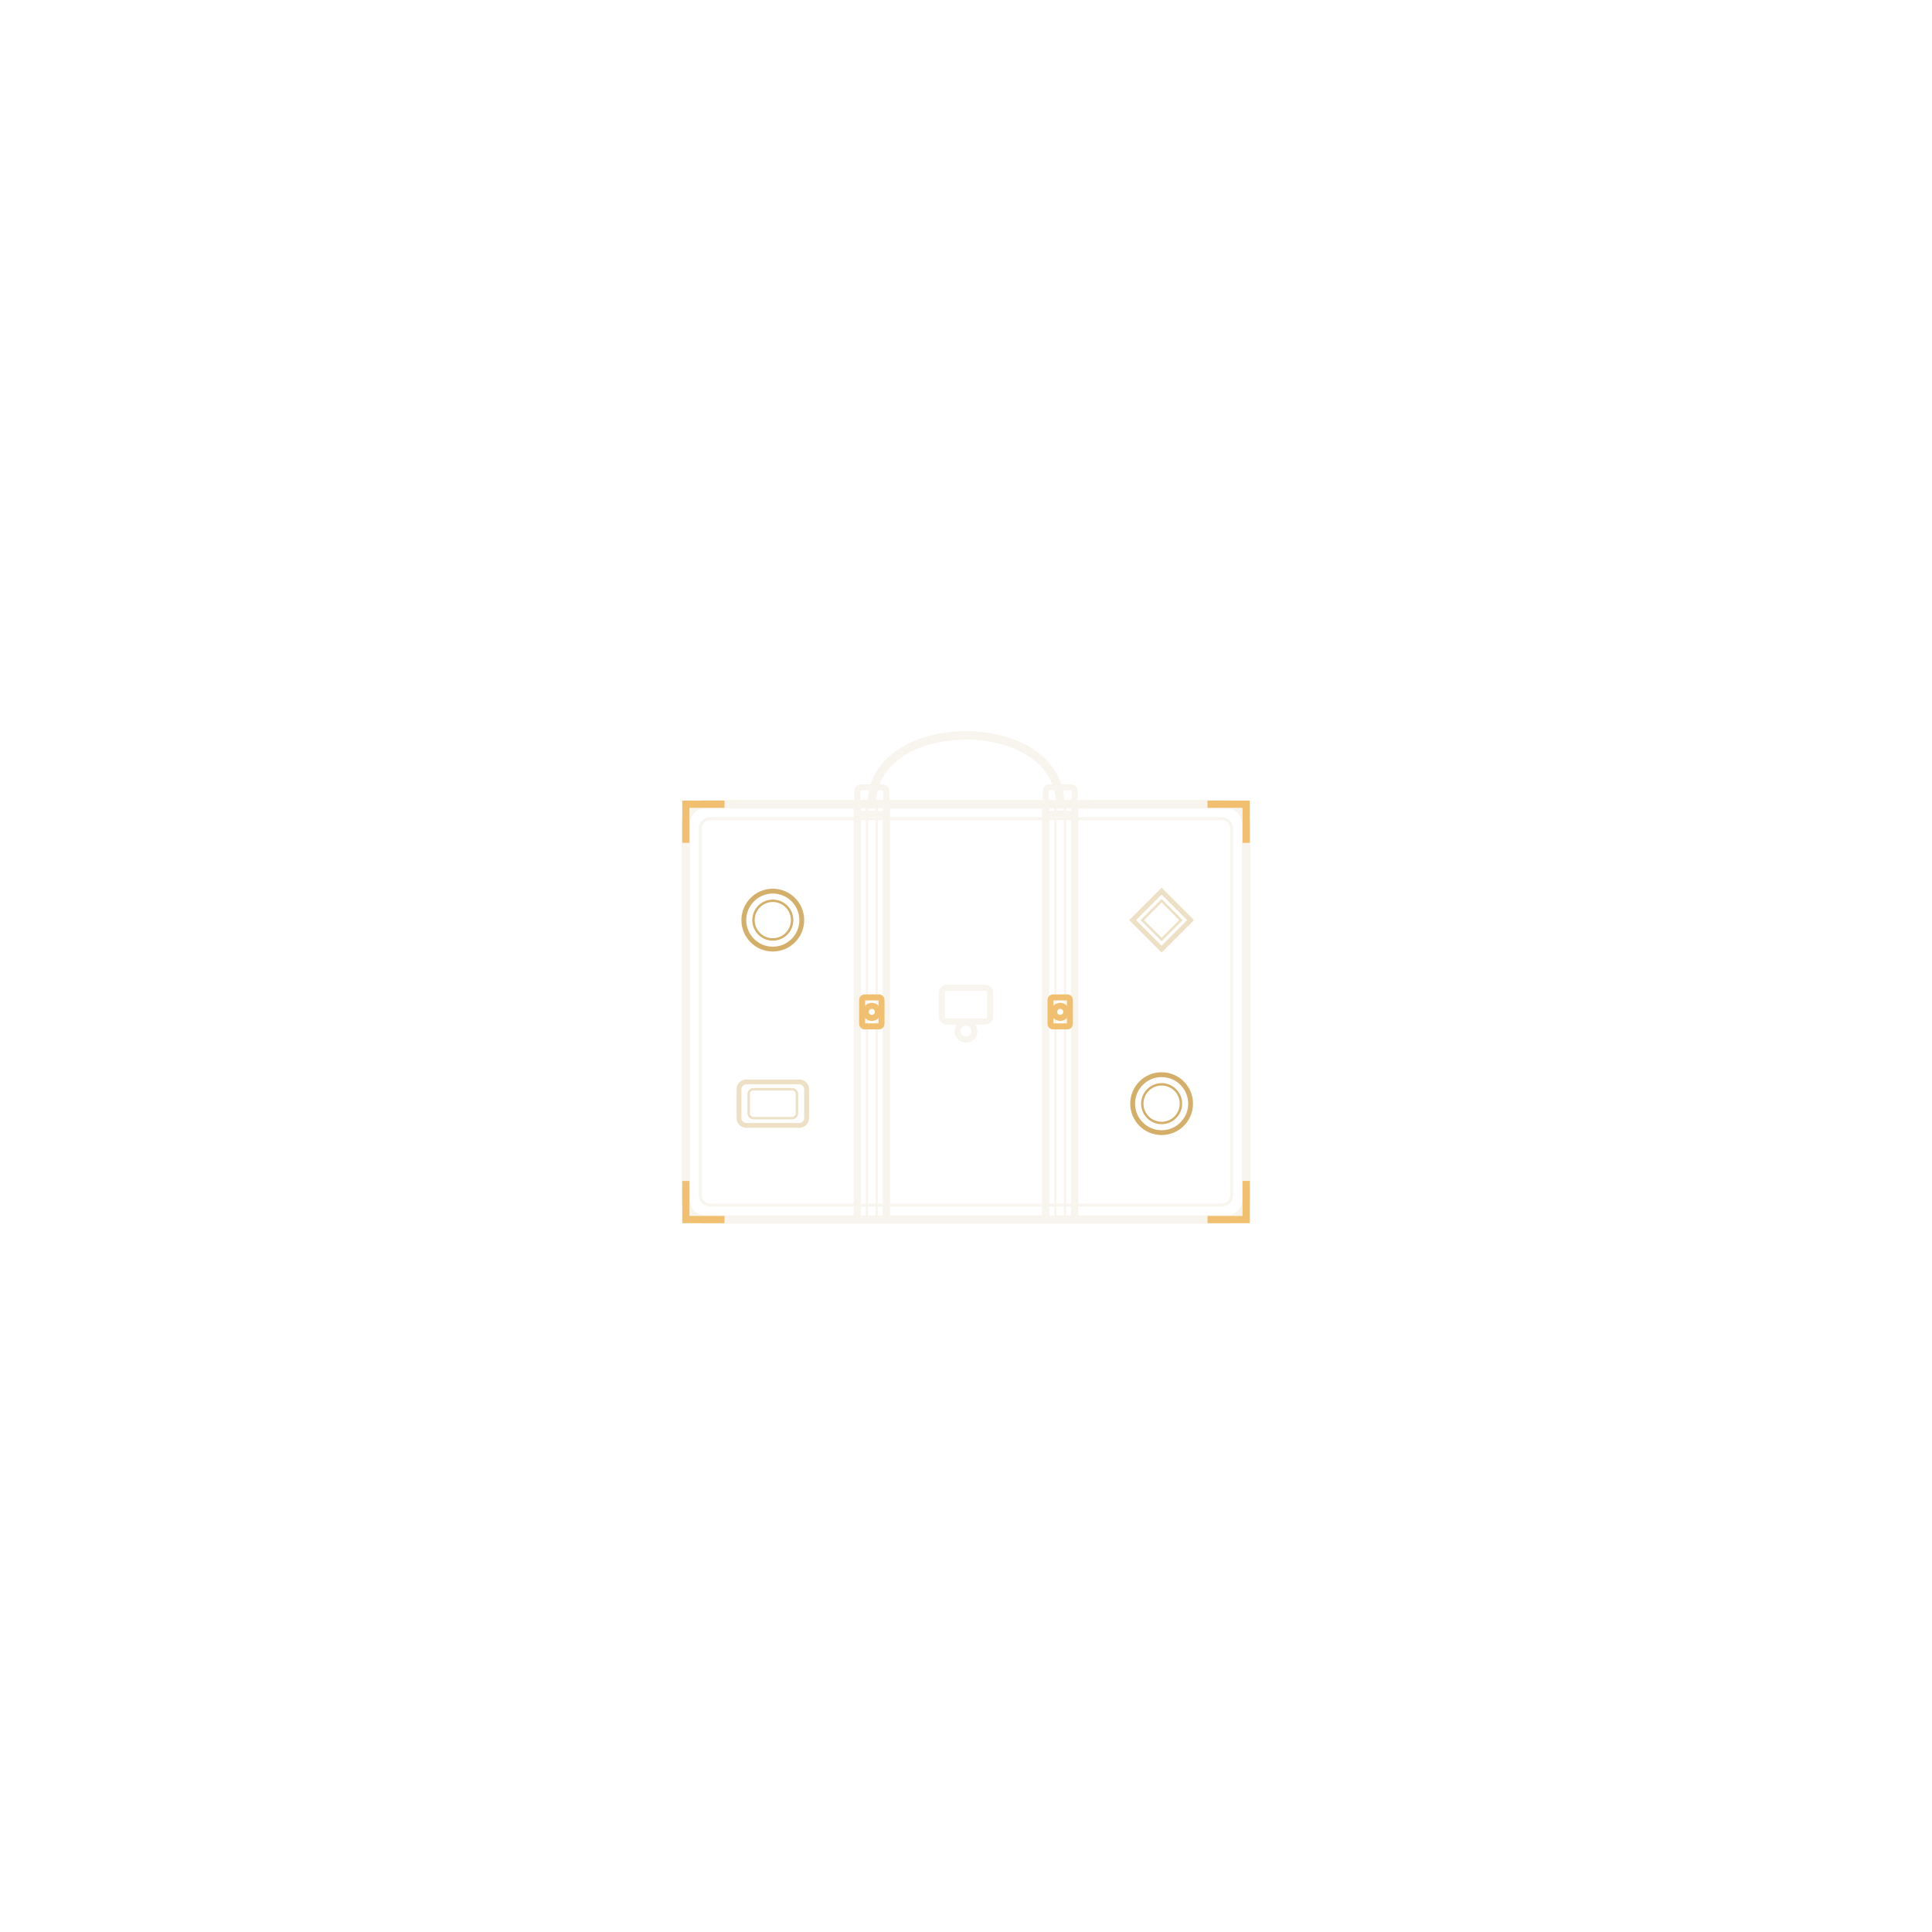
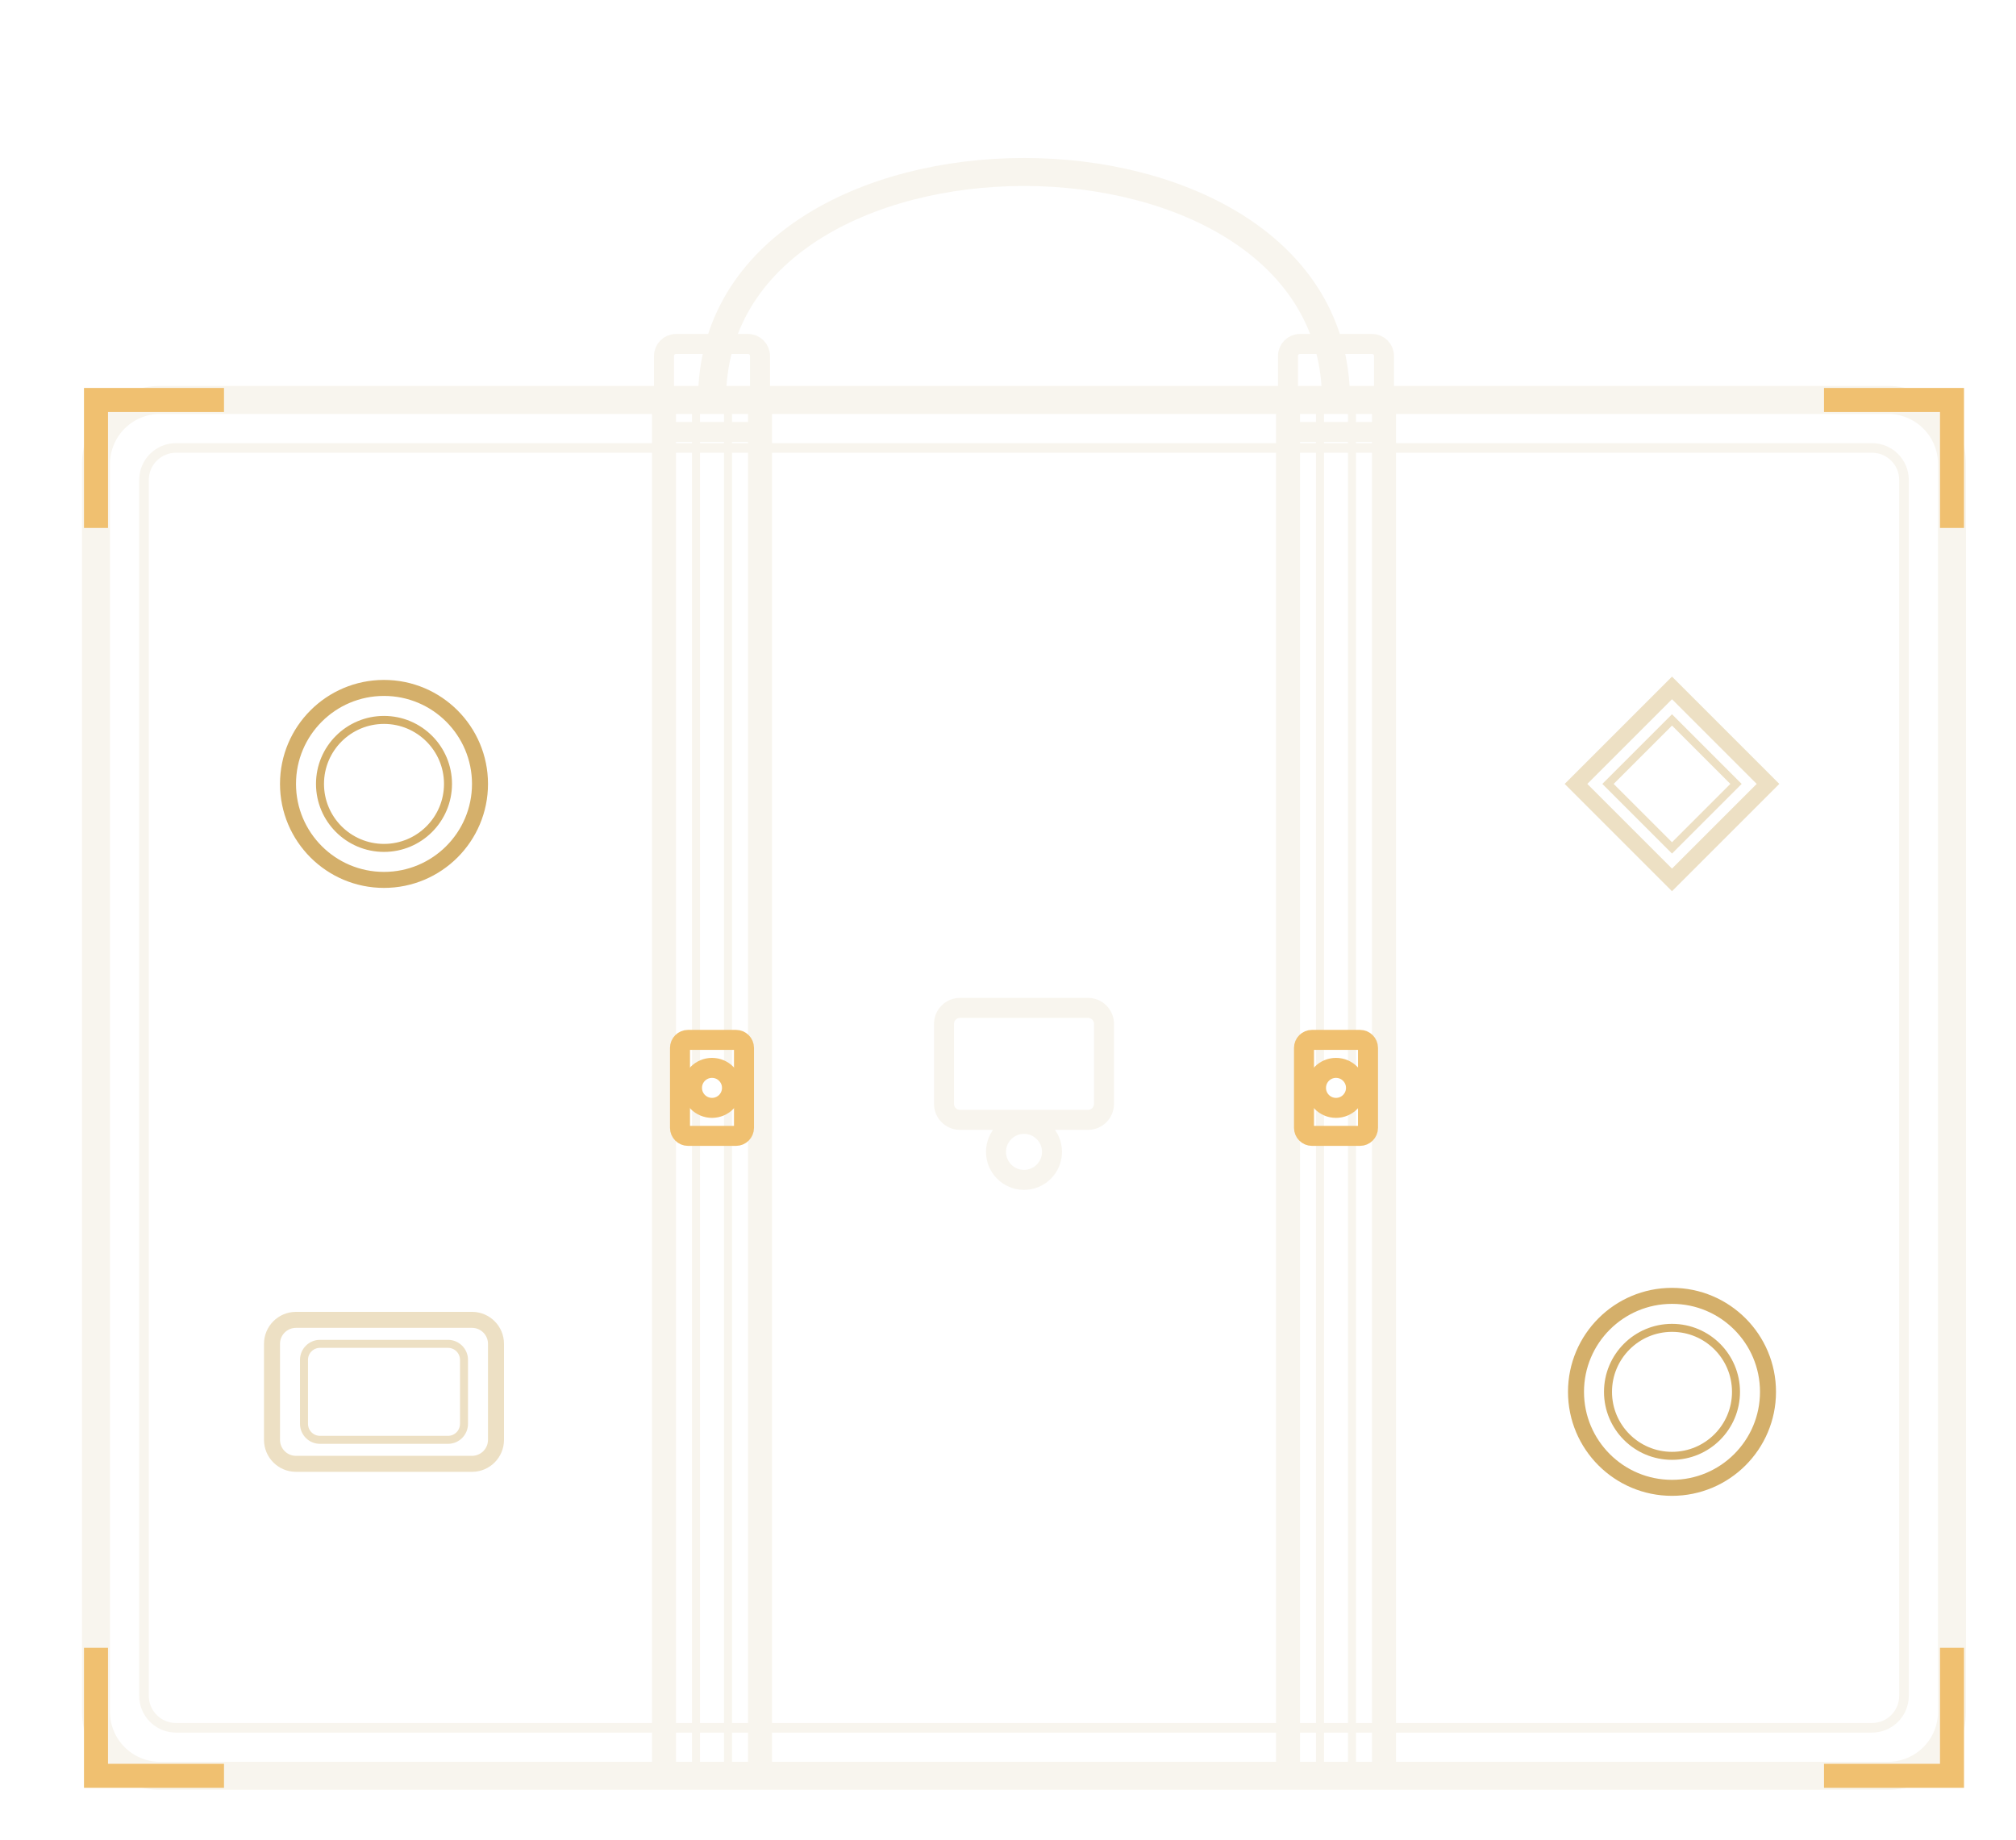
- <svg xmlns="http://www.w3.org/2000/svg" width="800" height="800" viewBox="0 0 800 800">
+ <svg xmlns="http://www.w3.org/2000/svg" width="252" height="230" viewBox="272 283 252 230">
  <rect x="284" y="333" width="232" height="172" rx="8" ry="8" fill="none" stroke="#F8F5EE" stroke-width="3.5" />
  <rect x="290" y="339" width="220" height="160" rx="4" ry="4" fill="none" stroke="#F8F5EE" stroke-width="1.2" />
  <rect x="355" y="333" width="12" height="172" fill="none" stroke="#F8F5EE" stroke-width="3" />
  <line x1="359" y1="333" x2="359" y2="505" stroke="#F8F5EE" stroke-width="1" />
  <line x1="363" y1="333" x2="363" y2="505" stroke="#F8F5EE" stroke-width="1" />
  <rect x="357" y="413" width="8" height="12" rx="1" ry="1" fill="none" stroke="#F0C070" stroke-width="2.5" />
  <circle cx="361" cy="419" r="2.5" fill="none" stroke="#F0C070" stroke-width="2.5" />
  <rect x="433" y="333" width="12" height="172" fill="none" stroke="#F8F5EE" stroke-width="3" />
  <line x1="437" y1="333" x2="437" y2="505" stroke="#F8F5EE" stroke-width="1" />
  <line x1="441" y1="333" x2="441" y2="505" stroke="#F8F5EE" stroke-width="1" />
  <rect x="435" y="413" width="8" height="12" rx="1" ry="1" fill="none" stroke="#F0C070" stroke-width="2.5" />
  <circle cx="439" cy="419" r="2.5" fill="none" stroke="#F0C070" stroke-width="2.5" />
  <rect x="355" y="326" width="12" height="11" rx="1.5" ry="1.5" fill="none" stroke="#F8F5EE" stroke-width="2.5" />
  <rect x="433" y="326" width="12" height="11" rx="1.5" ry="1.5" fill="none" stroke="#F8F5EE" stroke-width="2.5" />
  <path d="M 361,333 C 361,295 439,295 439,333" fill="none" stroke="#F8F5EE" stroke-width="3.5" />
  <path d="M 284,349 L 284,333 L 300,333" fill="none" stroke="#F0C070" stroke-width="3" />
  <path d="M 500,333 L 516,333 L 516,349" fill="none" stroke="#F0C070" stroke-width="3" />
  <path d="M 284,489 L 284,505 L 300,505" fill="none" stroke="#F0C070" stroke-width="3" />
  <path d="M 500,505 L 516,505 L 516,489" fill="none" stroke="#F0C070" stroke-width="3" />
  <rect x="390" y="409" width="20" height="14" rx="2" ry="2" fill="none" stroke="#F8F5EE" stroke-width="2.5" />
  <circle cx="400" cy="427" r="3.5" fill="none" stroke="#F8F5EE" stroke-width="2.5" />
  <circle cx="320" cy="381" r="12" fill="none" stroke="#D4AF6A" stroke-width="2" />
  <circle cx="320" cy="381" r="8" fill="none" stroke="#D4AF6A" stroke-width="1" />
  <path d="M 481,369 L 493,381 L 481,393 L 469,381 Z" fill="none" stroke="#EDE0C4" stroke-width="2" />
  <path d="M 481,373 L 489,381 L 481,389 L 473,381 Z" fill="none" stroke="#EDE0C4" stroke-width="1" />
  <rect x="306" y="448" width="28" height="18" rx="3" ry="3" fill="none" stroke="#EDE0C4" stroke-width="2" />
  <rect x="310" y="451" width="20" height="12" rx="2" ry="2" fill="none" stroke="#EDE0C4" stroke-width="1" />
  <circle cx="481" cy="457" r="12" fill="none" stroke="#D4AF6A" stroke-width="2" />
  <circle cx="481" cy="457" r="8" fill="none" stroke="#D4AF6A" stroke-width="1" />
</svg>
